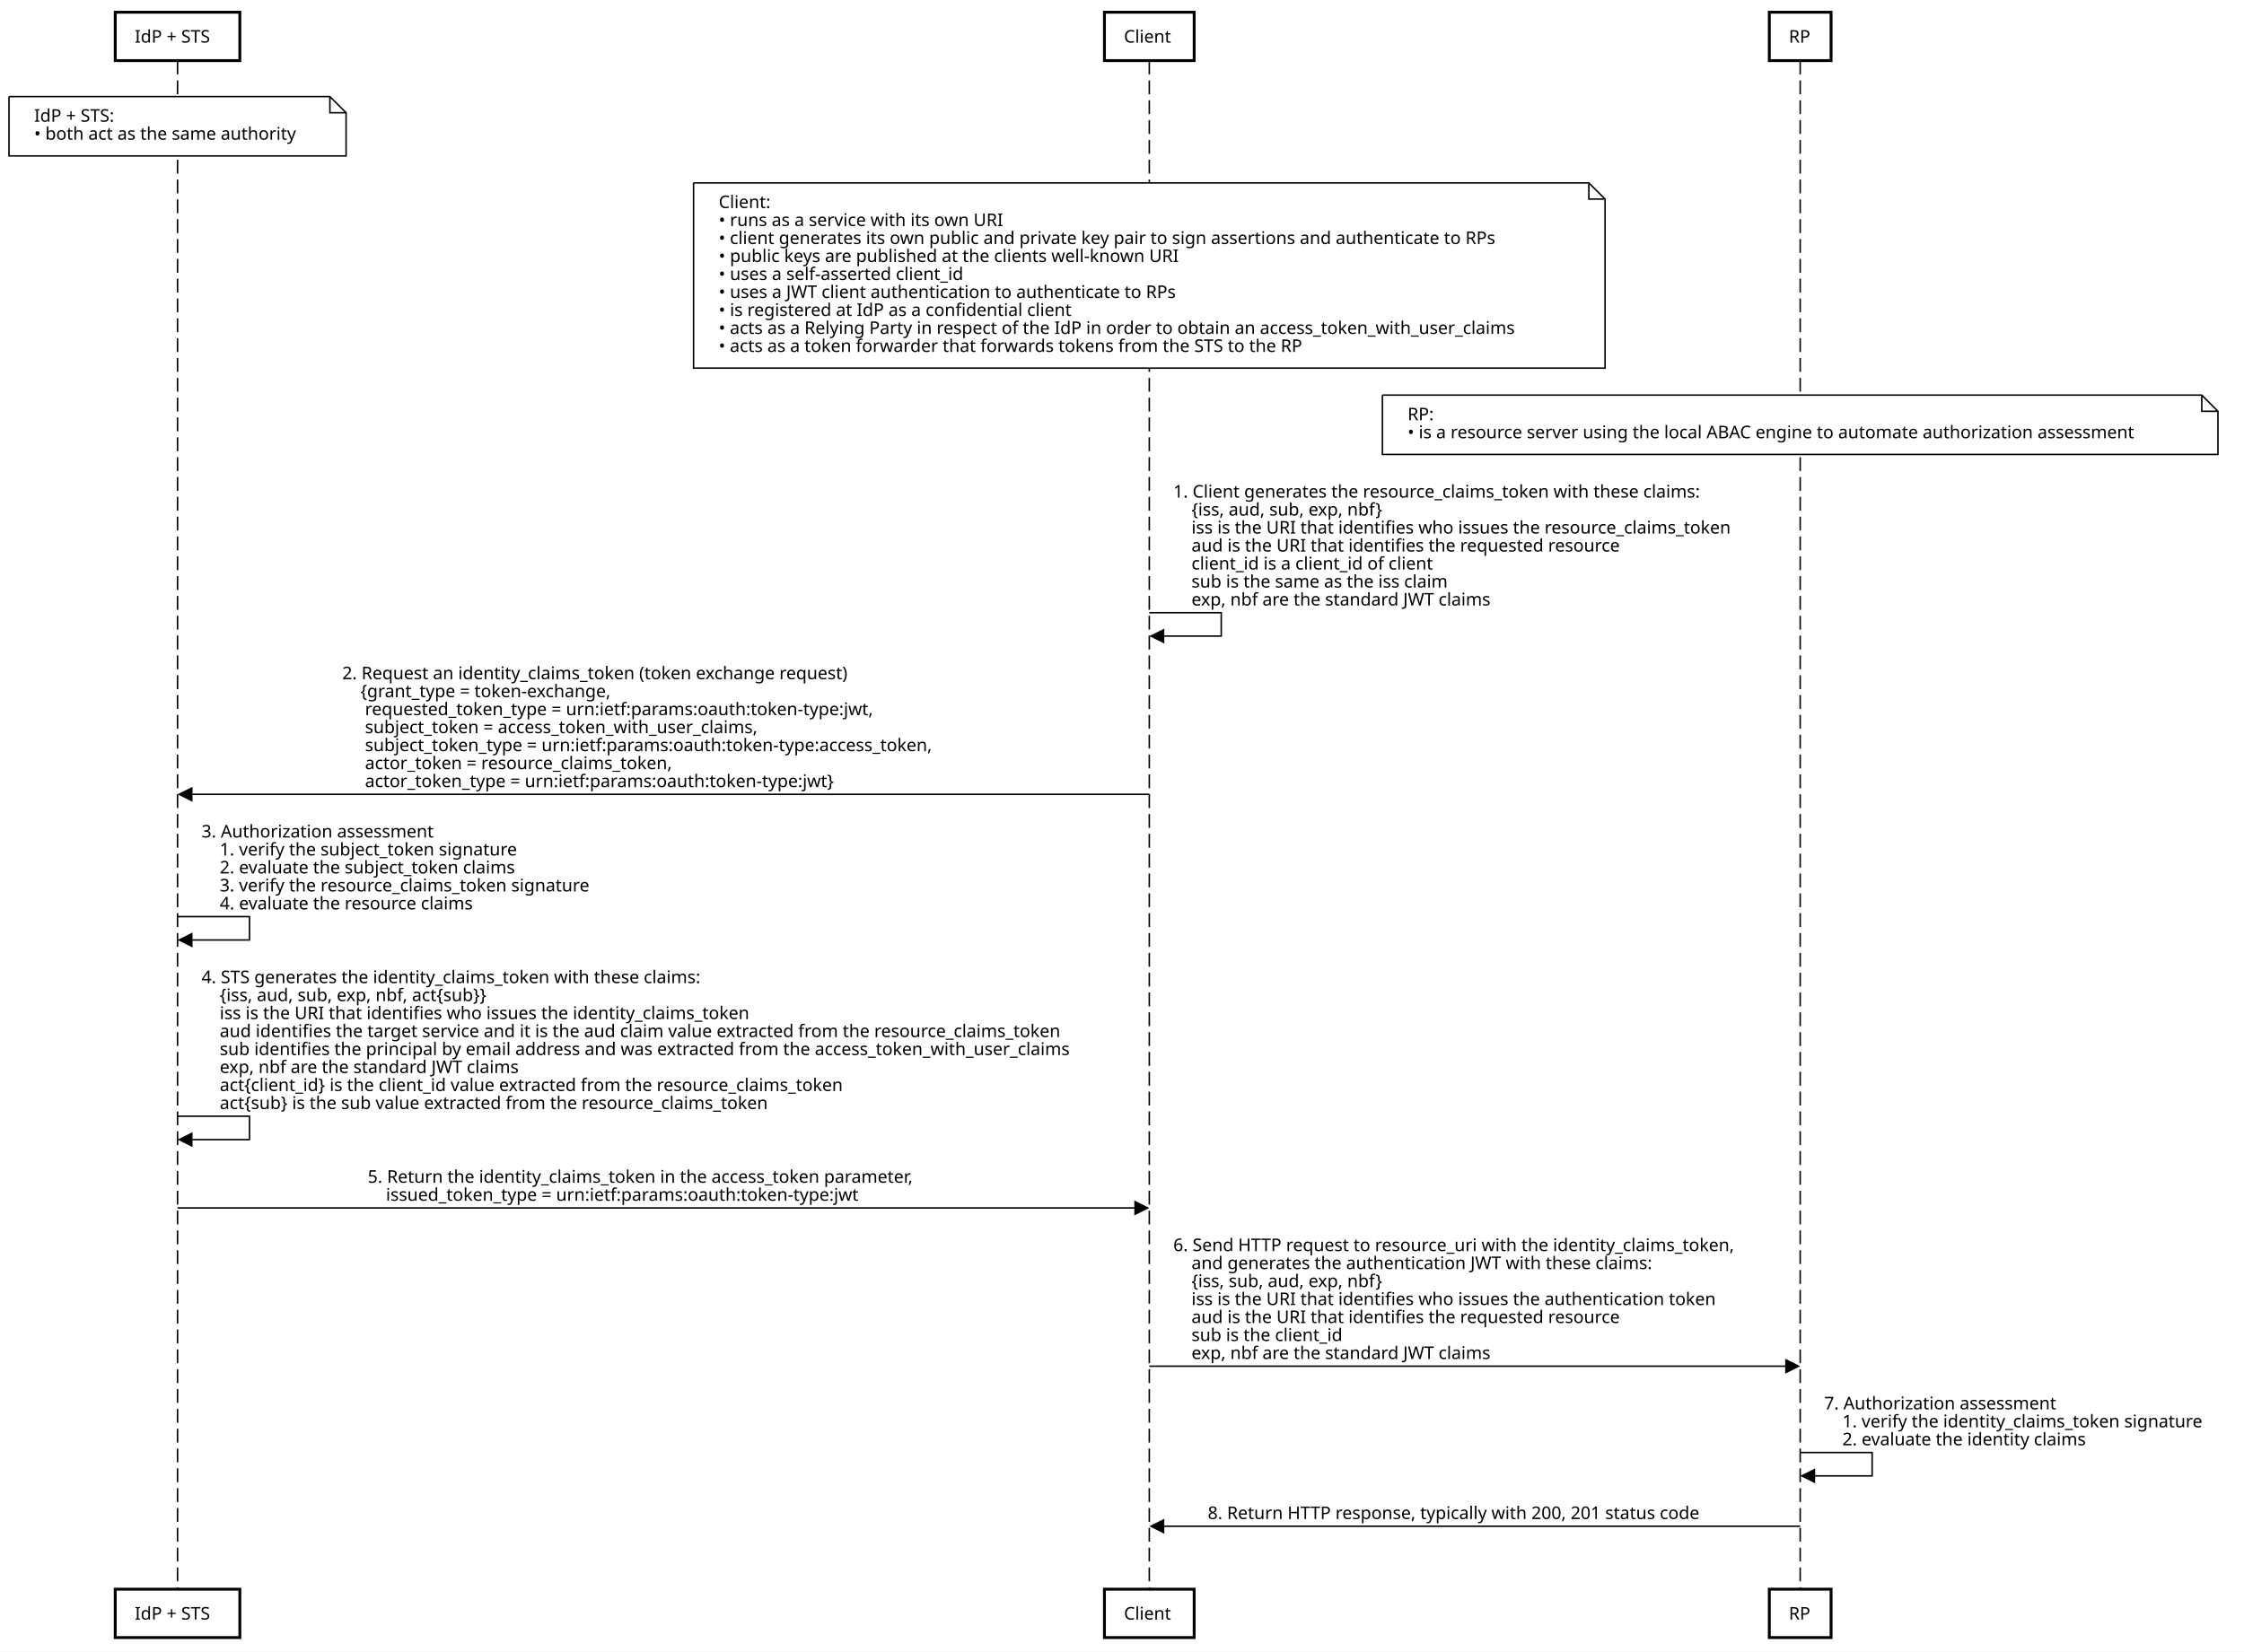
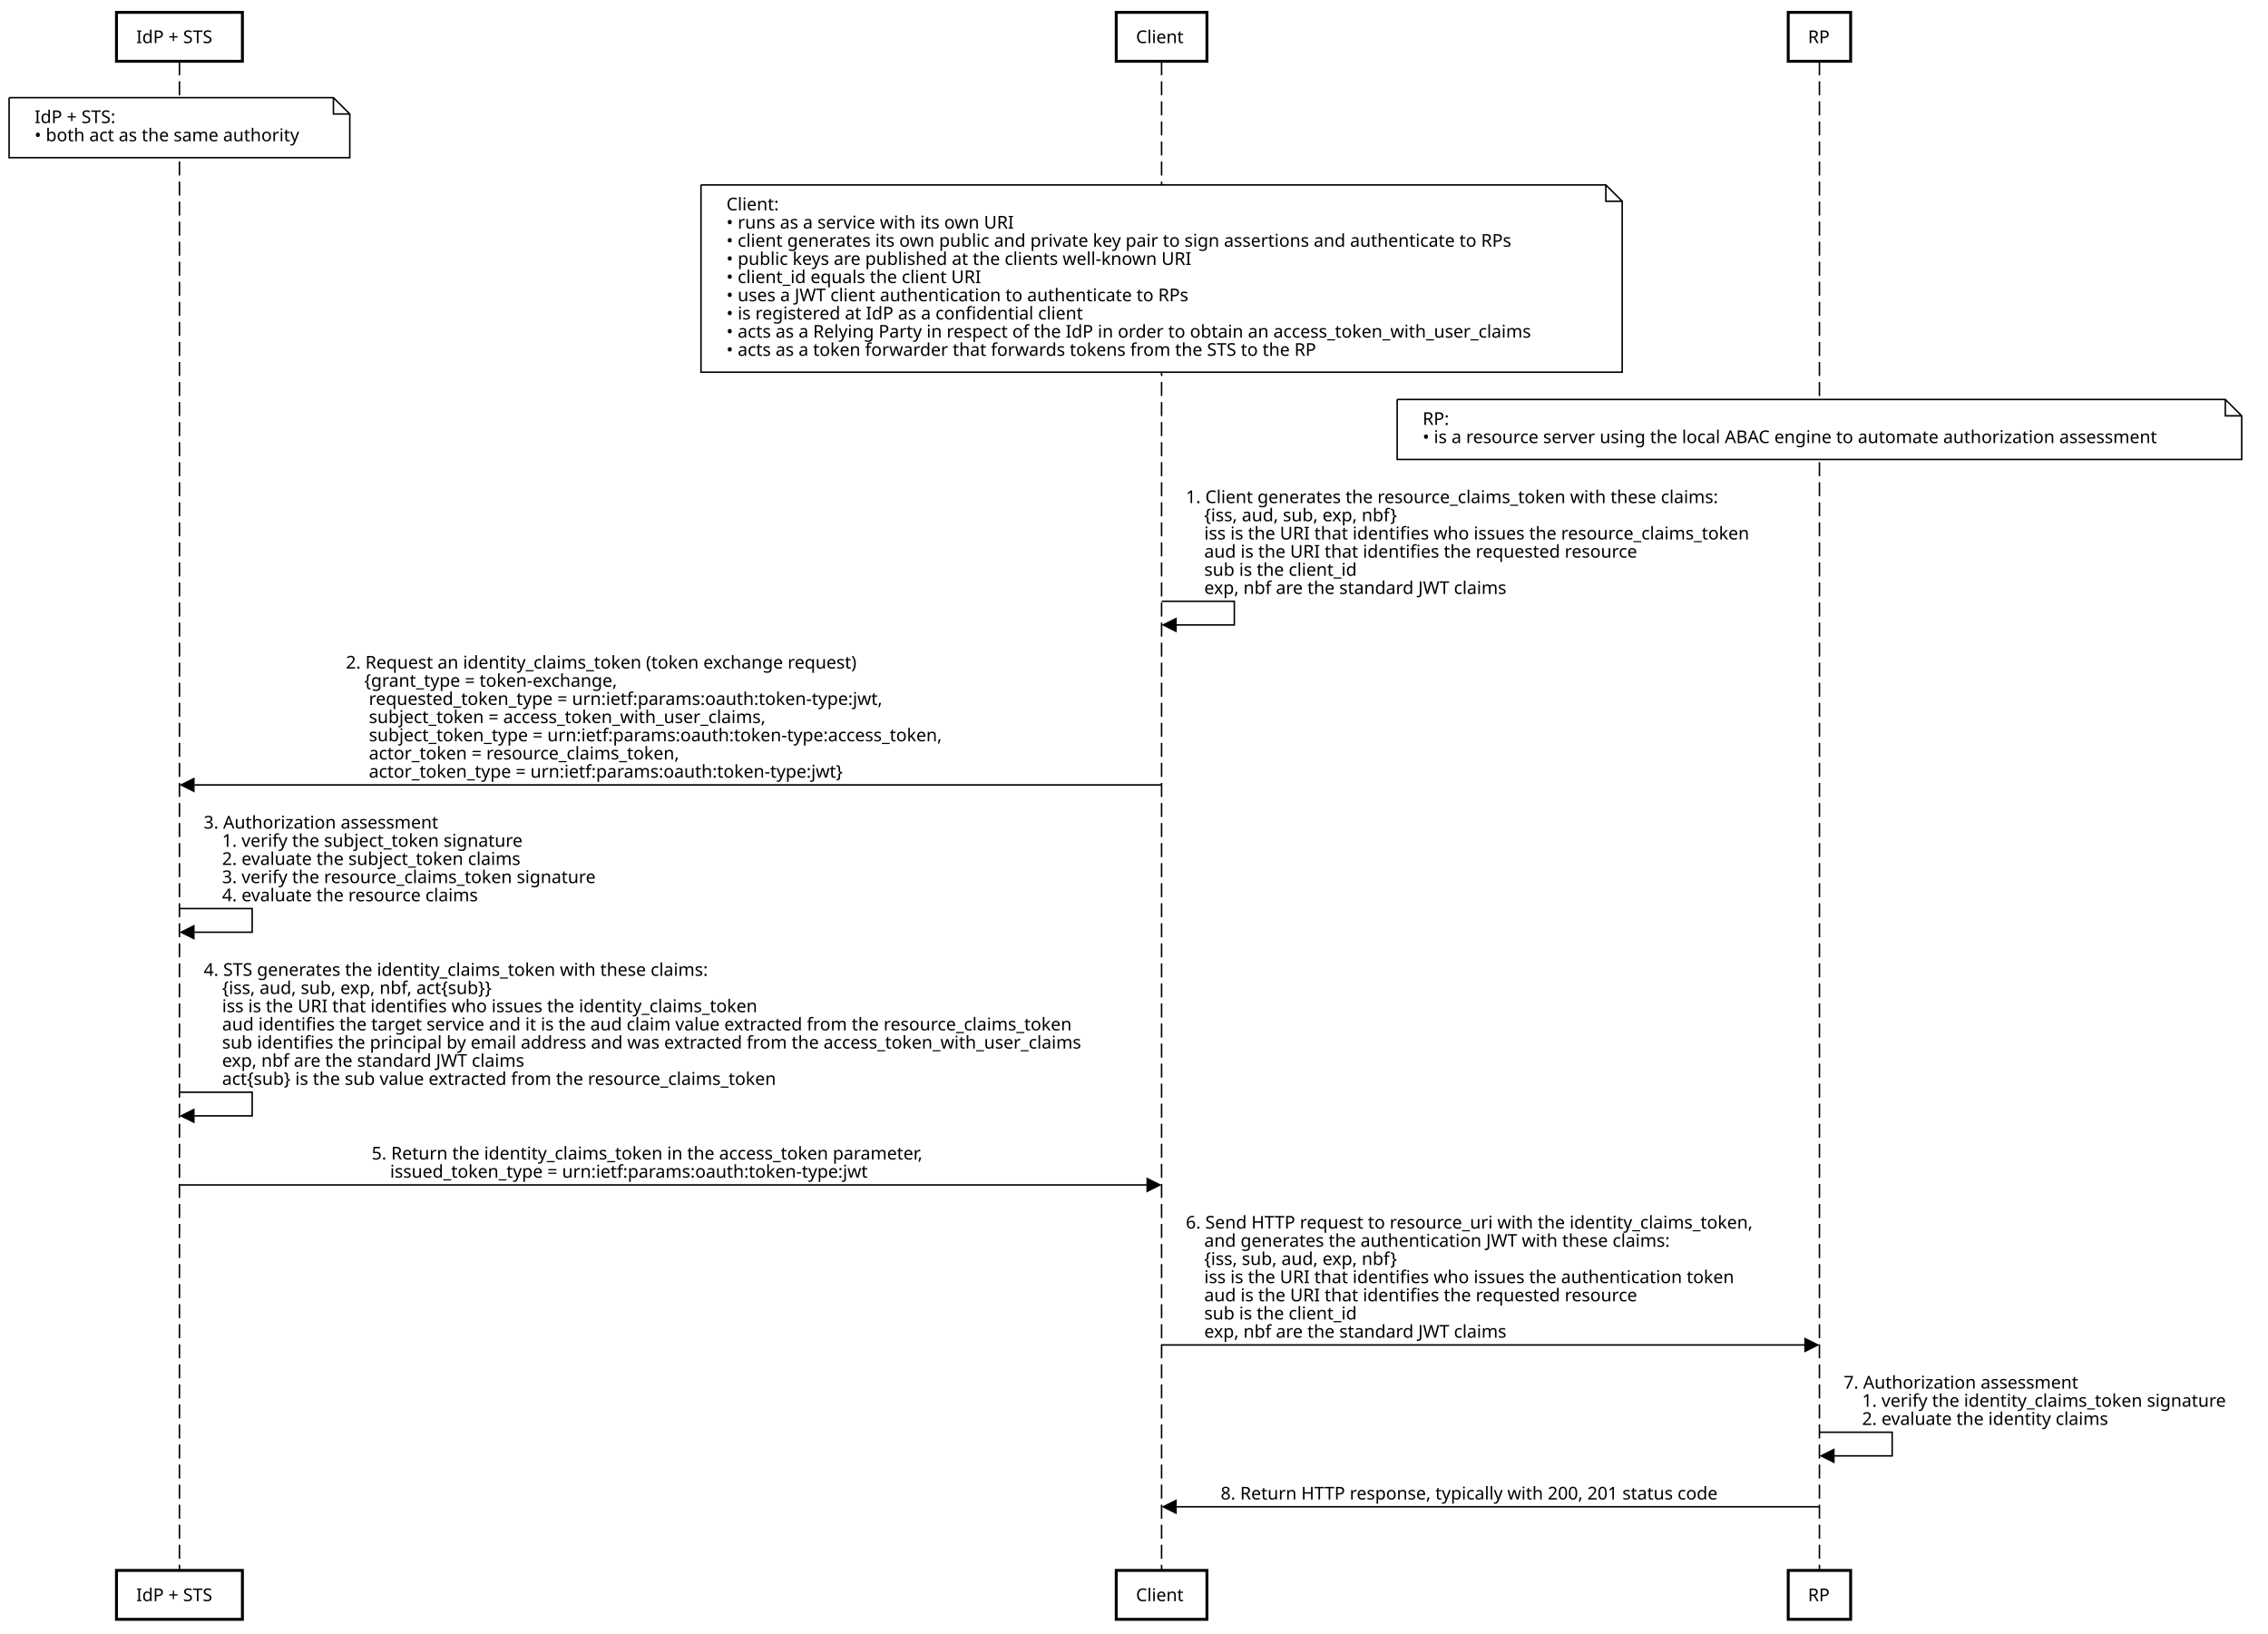
- <svg xmlns="http://www.w3.org/2000/svg" version="1.1" width="1881" height="1385">
+ <svg xmlns="http://www.w3.org/2000/svg" version="1.1" width="1881" height="1355">
  <defs />
  <g>
    <g />
    <g />
    <g />
    <g />
    <g />
    <g />
    <g />
    <g />
    <g />
    <g />
    <g />
    <g />
    <g />
    <g />
    <g />
    <g />
    <g />
    <g />
    <g />
    <g />
    <g />
    <g />
    <g />
    <g />
    <g />
    <g />
    <g />
    <g />
    <g />
    <g />
    <g />
    <g />
    <g />
    <g />
    <g />
    <g />
    <g />
    <g />
    <g />
    <g />
    <g />
    <g />
    <g />
    <g />
    <g />
    <g />
    <g />
    <g />
    <g />
    <g />
    <g />
    <g />
    <g />
    <g />
-     <g />
-     <g />
    <g>
-       <rect fill="white" stroke="none" x="0" y="0" width="1881" height="1385" />
+       <rect fill="white" stroke="none" x="0" y="0" width="1881" height="1355" />
    </g>
    <g />
    <g>
-       <path fill="none" stroke="black" paint-order="fill stroke markers" d=" M 148.824 50.815 L 148.824 1332.5" stroke-miterlimit="10" stroke-width="1.257" stroke-dasharray="11.599,5.026" />
-       <path fill="none" stroke="black" paint-order="fill stroke markers" d=" M 963.385 50.815 L 963.385 1332.5" stroke-miterlimit="10" stroke-width="1.257" stroke-dasharray="11.599,5.026" />
-       <path fill="none" stroke="black" paint-order="fill stroke markers" d=" M 1508.978 50.815 L 1508.978 1332.5" stroke-miterlimit="10" stroke-width="1.257" stroke-dasharray="11.599,5.026" />
+       <path fill="none" stroke="black" paint-order="fill stroke markers" d=" M 148.824 50.815 L 148.824 1302.343" stroke-miterlimit="10" stroke-width="1.257" stroke-dasharray="11.599,5.026" />
+       <path fill="none" stroke="black" paint-order="fill stroke markers" d=" M 963.385 50.815 L 963.385 1302.343" stroke-miterlimit="10" stroke-width="1.257" stroke-dasharray="11.599,5.026" />
+       <path fill="none" stroke="black" paint-order="fill stroke markers" d=" M 1508.978 50.815 L 1508.978 1302.343" stroke-miterlimit="10" stroke-width="1.257" stroke-dasharray="11.599,5.026" />
    </g>
    <g>
      <path fill="none" stroke="none" />
      <g>
        <path fill="white" stroke="black" paint-order="fill stroke markers" d=" M 96.597 10.253 L 201.051 10.253 L 201.051 50.815 L 96.597 50.815 L 96.597 10.253 Z" stroke-miterlimit="10" stroke-width="2.413" stroke-dasharray="" />
      </g>
      <g>
        <text fill="black" stroke="none" font-family="sans-serif" font-size="11pt" font-style="normal" font-weight="normal" text-decoration="normal" x="112.958" y="35.736" text-anchor="start" dominant-baseline="alphabetic" xml:space="preserve">IdP + STS</text>
      </g>
      <path fill="none" stroke="none" />
      <g>
        <path fill="white" stroke="black" paint-order="fill stroke markers" d=" M 925.775 10.253 L 1000.996 10.253 L 1000.996 50.815 L 925.775 50.815 L 925.775 10.253 Z" stroke-miterlimit="10" stroke-width="2.413" stroke-dasharray="" />
      </g>
      <g>
        <text fill="black" stroke="none" font-family="sans-serif" font-size="11pt" font-style="normal" font-weight="normal" text-decoration="normal" x="942.135" y="35.736" text-anchor="start" dominant-baseline="alphabetic" xml:space="preserve">Client</text>
      </g>
      <path fill="none" stroke="none" />
      <g>
        <path fill="white" stroke="black" paint-order="fill stroke markers" d=" M 1483.093 10.253 L 1534.864 10.253 L 1534.864 50.815 L 1483.093 50.815 L 1483.093 10.253 Z" stroke-miterlimit="10" stroke-width="2.413" stroke-dasharray="" />
      </g>
      <g>
        <text fill="black" stroke="none" font-family="sans-serif" font-size="11pt" font-style="normal" font-weight="normal" text-decoration="normal" x="1499.453" y="35.736" text-anchor="start" dominant-baseline="alphabetic" xml:space="preserve">RP</text>
      </g>
      <path fill="none" stroke="none" />
      <g>
-         <path fill="white" stroke="black" paint-order="fill stroke markers" d=" M 96.597 1332.5 L 201.051 1332.5 L 201.051 1373.062 L 96.597 1373.062 L 96.597 1332.5 Z" stroke-miterlimit="10" stroke-width="2.413" stroke-dasharray="" />
-       </g>
-       <g>
-         <text fill="black" stroke="none" font-family="sans-serif" font-size="11pt" font-style="normal" font-weight="normal" text-decoration="normal" x="112.958" y="1357.983" text-anchor="start" dominant-baseline="alphabetic" xml:space="preserve">IdP + STS</text>
-       </g>
-       <path fill="none" stroke="none" />
-       <g>
-         <path fill="white" stroke="black" paint-order="fill stroke markers" d=" M 925.775 1332.5 L 1000.996 1332.5 L 1000.996 1373.062 L 925.775 1373.062 L 925.775 1332.5 Z" stroke-miterlimit="10" stroke-width="2.413" stroke-dasharray="" />
-       </g>
-       <g>
-         <text fill="black" stroke="none" font-family="sans-serif" font-size="11pt" font-style="normal" font-weight="normal" text-decoration="normal" x="942.135" y="1357.983" text-anchor="start" dominant-baseline="alphabetic" xml:space="preserve">Client</text>
-       </g>
-       <path fill="none" stroke="none" />
-       <g>
-         <path fill="white" stroke="black" paint-order="fill stroke markers" d=" M 1483.093 1332.5 L 1534.864 1332.5 L 1534.864 1373.062 L 1483.093 1373.062 L 1483.093 1332.5 Z" stroke-miterlimit="10" stroke-width="2.413" stroke-dasharray="" />
-       </g>
-       <g>
-         <text fill="black" stroke="none" font-family="sans-serif" font-size="11pt" font-style="normal" font-weight="normal" text-decoration="normal" x="1499.453" y="1357.983" text-anchor="start" dominant-baseline="alphabetic" xml:space="preserve">RP</text>
+         <path fill="white" stroke="black" paint-order="fill stroke markers" d=" M 96.597 1302.343 L 201.051 1302.343 L 201.051 1342.904 L 96.597 1342.904 L 96.597 1302.343 Z" stroke-miterlimit="10" stroke-width="2.413" stroke-dasharray="" />
+       </g>
+       <g>
+         <text fill="black" stroke="none" font-family="sans-serif" font-size="11pt" font-style="normal" font-weight="normal" text-decoration="normal" x="112.958" y="1327.826" text-anchor="start" dominant-baseline="alphabetic" xml:space="preserve">IdP + STS</text>
+       </g>
+       <path fill="none" stroke="none" />
+       <g>
+         <path fill="white" stroke="black" paint-order="fill stroke markers" d=" M 925.775 1302.343 L 1000.996 1302.343 L 1000.996 1342.904 L 925.775 1342.904 L 925.775 1302.343 Z" stroke-miterlimit="10" stroke-width="2.413" stroke-dasharray="" />
+       </g>
+       <g>
+         <text fill="black" stroke="none" font-family="sans-serif" font-size="11pt" font-style="normal" font-weight="normal" text-decoration="normal" x="942.135" y="1327.826" text-anchor="start" dominant-baseline="alphabetic" xml:space="preserve">Client</text>
+       </g>
+       <path fill="none" stroke="none" />
+       <g>
+         <path fill="white" stroke="black" paint-order="fill stroke markers" d=" M 1483.093 1302.343 L 1534.864 1302.343 L 1534.864 1342.904 L 1483.093 1342.904 L 1483.093 1302.343 Z" stroke-miterlimit="10" stroke-width="2.413" stroke-dasharray="" />
+       </g>
+       <g>
+         <text fill="black" stroke="none" font-family="sans-serif" font-size="11pt" font-style="normal" font-weight="normal" text-decoration="normal" x="1499.453" y="1327.826" text-anchor="start" dominant-baseline="alphabetic" xml:space="preserve">RP</text>
      </g>
    </g>
    <g>
      <path fill="white" stroke="black" paint-order="fill stroke markers" d=" M 7.539 80.972 L 276.539 80.972 L 290.11 94.543 L 290.11 130.732 L 7.539 130.732 L 7.539 80.972 M 276.539 80.972 L 276.539 94.543 L 290.11 94.543" stroke-miterlimit="10" stroke-width="1.257" stroke-dasharray="" />
      <g>
        <text fill="black" stroke="none" font-family="sans-serif" font-size="11pt" font-style="normal" font-weight="normal" text-decoration="normal" x="28.649" y="102.082" text-anchor="start" dominant-baseline="alphabetic" xml:space="preserve">IdP + STS:</text>
        <text fill="black" stroke="none" font-family="sans-serif" font-size="11pt" font-style="normal" font-weight="normal" text-decoration="normal" x="28.649" y="117.161" text-anchor="start" dominant-baseline="alphabetic" xml:space="preserve">• both act as the same authority</text>
      </g>
      <path fill="white" stroke="black" paint-order="fill stroke markers" d=" M 581.367 153.35 L 1331.833 153.35 L 1345.404 166.921 L 1345.404 308.66 L 581.367 308.66 L 581.367 153.35 M 1331.833 153.35 L 1331.833 166.921 L 1345.404 166.921" stroke-miterlimit="10" stroke-width="1.257" stroke-dasharray="" />
      <g>
        <text fill="black" stroke="none" font-family="sans-serif" font-size="11pt" font-style="normal" font-weight="normal" text-decoration="normal" x="602.477" y="174.46" text-anchor="start" dominant-baseline="alphabetic" xml:space="preserve">Client:</text>
        <text fill="black" stroke="none" font-family="sans-serif" font-size="11pt" font-style="normal" font-weight="normal" text-decoration="normal" x="602.477" y="189.539" text-anchor="start" dominant-baseline="alphabetic" xml:space="preserve">• runs as a service with its own URI</text>
        <text fill="black" stroke="none" font-family="sans-serif" font-size="11pt" font-style="normal" font-weight="normal" text-decoration="normal" x="602.477" y="204.617" text-anchor="start" dominant-baseline="alphabetic" xml:space="preserve">• client generates its own public and private key pair to sign assertions and authenticate to RPs</text>
        <text fill="black" stroke="none" font-family="sans-serif" font-size="11pt" font-style="normal" font-weight="normal" text-decoration="normal" x="602.477" y="219.696" text-anchor="start" dominant-baseline="alphabetic" xml:space="preserve">• public keys are published at the clients well-known URI</text>
-         <text fill="black" stroke="none" font-family="sans-serif" font-size="11pt" font-style="normal" font-weight="normal" text-decoration="normal" x="602.477" y="234.775" text-anchor="start" dominant-baseline="alphabetic" xml:space="preserve">• uses a self-asserted client_id</text>
+         <text fill="black" stroke="none" font-family="sans-serif" font-size="11pt" font-style="normal" font-weight="normal" text-decoration="normal" x="602.477" y="234.775" text-anchor="start" dominant-baseline="alphabetic" xml:space="preserve">• client_id equals the client URI</text>
        <text fill="black" stroke="none" font-family="sans-serif" font-size="11pt" font-style="normal" font-weight="normal" text-decoration="normal" x="602.477" y="249.853" text-anchor="start" dominant-baseline="alphabetic" xml:space="preserve">• uses a JWT client authentication to authenticate to RPs</text>
        <text fill="black" stroke="none" font-family="sans-serif" font-size="11pt" font-style="normal" font-weight="normal" text-decoration="normal" x="602.477" y="264.932" text-anchor="start" dominant-baseline="alphabetic" xml:space="preserve">• is registered at IdP as a confidential client</text>
        <text fill="black" stroke="none" font-family="sans-serif" font-size="11pt" font-style="normal" font-weight="normal" text-decoration="normal" x="602.477" y="280.011" text-anchor="start" dominant-baseline="alphabetic" xml:space="preserve">• acts as a Relying Party in respect of the IdP in order to obtain an access_token_with_user_claims</text>
        <text fill="black" stroke="none" font-family="sans-serif" font-size="11pt" font-style="normal" font-weight="normal" text-decoration="normal" x="602.477" y="295.089" text-anchor="start" dominant-baseline="alphabetic" xml:space="preserve">• acts as a token forwarder that forwards tokens from the STS to the RP</text>
      </g>
      <path fill="white" stroke="black" paint-order="fill stroke markers" d=" M 1158.777 331.278 L 1845.609 331.278 L 1859.18 344.849 L 1859.18 381.037 L 1158.777 381.037 L 1158.777 331.278 M 1845.609 331.278 L 1845.609 344.849 L 1859.18 344.849" stroke-miterlimit="10" stroke-width="1.257" stroke-dasharray="" />
      <g>
        <text fill="black" stroke="none" font-family="sans-serif" font-size="11pt" font-style="normal" font-weight="normal" text-decoration="normal" x="1179.887" y="352.388" text-anchor="start" dominant-baseline="alphabetic" xml:space="preserve">RP:</text>
        <text fill="black" stroke="none" font-family="sans-serif" font-size="11pt" font-style="normal" font-weight="normal" text-decoration="normal" x="1179.887" y="367.467" text-anchor="start" dominant-baseline="alphabetic" xml:space="preserve">• is a resource server using the local ABAC engine to automate authorization assessment</text>
      </g>
      <g>
        <g>
          <rect fill="white" stroke="none" x="981.228" y="403.655" width="482.29" height="19.602" />
        </g>
        <g>
          <rect fill="white" stroke="none" x="981.228" y="418.734" width="202.99" height="19.602" />
        </g>
        <g>
          <rect fill="white" stroke="none" x="981.228" y="433.813" width="509.024" height="19.602" />
        </g>
        <g>
          <rect fill="white" stroke="none" x="981.228" y="448.891" width="408.207" height="19.602" />
        </g>
        <g>
-           <rect fill="white" stroke="none" x="981.228" y="463.97" width="243.807" height="19.602" />
-         </g>
-         <g>
-           <rect fill="white" stroke="none" x="981.228" y="479.049" width="257.524" height="19.602" />
-         </g>
-         <g>
-           <rect fill="white" stroke="none" x="981.228" y="494.127" width="294.257" height="19.602" />
+           <rect fill="white" stroke="none" x="981.228" y="463.97" width="160.324" height="19.602" />
+         </g>
+         <g>
+           <rect fill="white" stroke="none" x="981.228" y="479.049" width="294.257" height="19.602" />
        </g>
        <text fill="black" stroke="none" font-family="sans-serif" font-size="11pt" font-style="normal" font-weight="normal" text-decoration="normal" x="983.49" y="417.226" text-anchor="start" dominant-baseline="alphabetic" xml:space="preserve">1. Client generates the resource_claims_token with these claims:</text>
        <text fill="black" stroke="none" font-family="sans-serif" font-size="11pt" font-style="normal" font-weight="normal" text-decoration="normal" x="983.49" y="432.305" text-anchor="start" dominant-baseline="alphabetic" xml:space="preserve">    {iss, aud, sub, exp, nbf}</text>
        <text fill="black" stroke="none" font-family="sans-serif" font-size="11pt" font-style="normal" font-weight="normal" text-decoration="normal" x="983.49" y="447.384" text-anchor="start" dominant-baseline="alphabetic" xml:space="preserve">    iss is the URI that identifies who issues the resource_claims_token</text>
        <text fill="black" stroke="none" font-family="sans-serif" font-size="11pt" font-style="normal" font-weight="normal" text-decoration="normal" x="983.49" y="462.462" text-anchor="start" dominant-baseline="alphabetic" xml:space="preserve">    aud is the URI that identifies the requested resource</text>
-         <text fill="black" stroke="none" font-family="sans-serif" font-size="11pt" font-style="normal" font-weight="normal" text-decoration="normal" x="983.49" y="477.541" text-anchor="start" dominant-baseline="alphabetic" xml:space="preserve">    client_id is a client_id of client</text>
-         <text fill="black" stroke="none" font-family="sans-serif" font-size="11pt" font-style="normal" font-weight="normal" text-decoration="normal" x="983.49" y="492.619" text-anchor="start" dominant-baseline="alphabetic" xml:space="preserve">    sub is the same as the iss claim</text>
-         <text fill="black" stroke="none" font-family="sans-serif" font-size="11pt" font-style="normal" font-weight="normal" text-decoration="normal" x="983.49" y="507.698" text-anchor="start" dominant-baseline="alphabetic" xml:space="preserve">    exp, nbf are the standard JWT claims</text>
-       </g>
-       <g>
-         <path fill="none" stroke="black" paint-order="fill stroke markers" d=" M 963.385 513.73 L 1023.7 513.73 L 1023.7 533.332 L 975.8 533.332" stroke-miterlimit="10" stroke-width="1.257" stroke-dasharray="" />
-         <g transform="translate(963.3853,533.3318) translate(-963.3853,-533.3318)">
-           <path fill="black" stroke="none" paint-order="stroke fill markers" d=" M 975.951 527.049 L 963.385 533.332 L 975.951 539.615 Z" />
-         </g>
-       </g>
-       <g>
-         <g>
-           <rect fill="white" stroke="none" x="284.61" y="555.95" width="462.74" height="19.602" />
-         </g>
-         <g>
-           <rect fill="white" stroke="none" x="284.61" y="571.028" width="255.84" height="19.602" />
-         </g>
-         <g>
-           <rect fill="white" stroke="none" x="284.61" y="586.107" width="487.957" height="19.602" />
-         </g>
-         <g>
-           <rect fill="white" stroke="none" x="284.61" y="601.186" width="385.857" height="19.602" />
-         </g>
-         <g>
-           <rect fill="white" stroke="none" x="284.61" y="616.264" width="542.99" height="19.602" />
-         </g>
-         <g>
-           <rect fill="white" stroke="none" x="284.61" y="631.343" width="306.707" height="19.602" />
-         </g>
-         <g>
-           <rect fill="white" stroke="none" x="284.61" y="646.422" width="456.29" height="19.602" />
-         </g>
-         <text fill="black" stroke="none" font-family="sans-serif" font-size="11pt" font-style="normal" font-weight="normal" text-decoration="normal" x="286.872" y="569.521" text-anchor="start" dominant-baseline="alphabetic" xml:space="preserve">2. Request an identity_claims_token (token exchange request)</text>
-         <text fill="black" stroke="none" font-family="sans-serif" font-size="11pt" font-style="normal" font-weight="normal" text-decoration="normal" x="286.872" y="584.599" text-anchor="start" dominant-baseline="alphabetic" xml:space="preserve">    {grant_type = token-exchange,</text>
-         <text fill="black" stroke="none" font-family="sans-serif" font-size="11pt" font-style="normal" font-weight="normal" text-decoration="normal" x="286.872" y="599.678" text-anchor="start" dominant-baseline="alphabetic" xml:space="preserve">     requested_token_type = urn:ietf:params:oauth:token-type:jwt,</text>
-         <text fill="black" stroke="none" font-family="sans-serif" font-size="11pt" font-style="normal" font-weight="normal" text-decoration="normal" x="286.872" y="614.757" text-anchor="start" dominant-baseline="alphabetic" xml:space="preserve">     subject_token = access_token_with_user_claims,</text>
-         <text fill="black" stroke="none" font-family="sans-serif" font-size="11pt" font-style="normal" font-weight="normal" text-decoration="normal" x="286.872" y="629.835" text-anchor="start" dominant-baseline="alphabetic" xml:space="preserve">     subject_token_type = urn:ietf:params:oauth:token-type:access_token,</text>
-         <text fill="black" stroke="none" font-family="sans-serif" font-size="11pt" font-style="normal" font-weight="normal" text-decoration="normal" x="286.872" y="644.914" text-anchor="start" dominant-baseline="alphabetic" xml:space="preserve">     actor_token = resource_claims_token,</text>
-         <text fill="black" stroke="none" font-family="sans-serif" font-size="11pt" font-style="normal" font-weight="normal" text-decoration="normal" x="286.872" y="659.992" text-anchor="start" dominant-baseline="alphabetic" xml:space="preserve">     actor_token_type = urn:ietf:params:oauth:token-type:jwt}</text>
-       </g>
-       <g>
-         <path fill="none" stroke="black" paint-order="fill stroke markers" d=" M 963.385 666.024 L 161.239 666.024" stroke-miterlimit="10" stroke-width="1.257" stroke-dasharray="" />
-         <g transform="translate(148.8244,666.0239) translate(-148.8244,-666.0239)">
-           <path fill="black" stroke="none" paint-order="stroke fill markers" d=" M 161.39 659.741 L 148.824 666.024 L 161.39 672.307 Z" />
-         </g>
-       </g>
-       <g>
-         <g>
-           <rect fill="white" stroke="none" x="166.668" y="688.642" width="213.14" height="19.602" />
-         </g>
-         <g>
-           <rect fill="white" stroke="none" x="166.668" y="703.721" width="292.057" height="19.602" />
-         </g>
-         <g>
-           <rect fill="white" stroke="none" x="166.668" y="718.799" width="292.524" height="19.602" />
-         </g>
-         <g>
-           <rect fill="white" stroke="none" x="166.668" y="733.878" width="356.857" height="19.602" />
-         </g>
-         <g>
-           <rect fill="white" stroke="none" x="166.668" y="748.957" width="259.124" height="19.602" />
-         </g>
-         <text fill="black" stroke="none" font-family="sans-serif" font-size="11pt" font-style="normal" font-weight="normal" text-decoration="normal" x="168.929" y="702.213" text-anchor="start" dominant-baseline="alphabetic" xml:space="preserve">3. Authorization assessment</text>
-         <text fill="black" stroke="none" font-family="sans-serif" font-size="11pt" font-style="normal" font-weight="normal" text-decoration="normal" x="168.929" y="717.291" text-anchor="start" dominant-baseline="alphabetic" xml:space="preserve">    1. verify the subject_token signature</text>
-         <text fill="black" stroke="none" font-family="sans-serif" font-size="11pt" font-style="normal" font-weight="normal" text-decoration="normal" x="168.929" y="732.37" text-anchor="start" dominant-baseline="alphabetic" xml:space="preserve">    2. evaluate the subject_token claims</text>
-         <text fill="black" stroke="none" font-family="sans-serif" font-size="11pt" font-style="normal" font-weight="normal" text-decoration="normal" x="168.929" y="747.449" text-anchor="start" dominant-baseline="alphabetic" xml:space="preserve">    3. verify the resource_claims_token signature</text>
-         <text fill="black" stroke="none" font-family="sans-serif" font-size="11pt" font-style="normal" font-weight="normal" text-decoration="normal" x="168.929" y="762.527" text-anchor="start" dominant-baseline="alphabetic" xml:space="preserve">    4. evaluate the resource claims </text>
-       </g>
-       <g>
-         <path fill="none" stroke="black" paint-order="fill stroke markers" d=" M 148.824 768.559 L 209.139 768.559 L 209.139 788.161 L 161.239 788.161" stroke-miterlimit="10" stroke-width="1.257" stroke-dasharray="" />
-         <g transform="translate(148.8244,788.161) translate(-148.8244,-788.161)">
-           <path fill="black" stroke="none" paint-order="stroke fill markers" d=" M 161.39 781.878 L 148.824 788.161 L 161.39 794.444 Z" />
-         </g>
-       </g>
-       <g>
-         <g>
-           <rect fill="white" stroke="none" x="166.668" y="810.779" width="459.89" height="19.602" />
-         </g>
-         <g>
-           <rect fill="white" stroke="none" x="166.668" y="825.858" width="280.057" height="19.602" />
-         </g>
-         <g>
-           <rect fill="white" stroke="none" x="166.668" y="840.936" width="501.524" height="19.602" />
-         </g>
-         <g>
-           <rect fill="white" stroke="none" x="166.668" y="856.015" width="784.99" height="19.602" />
-         </g>
-         <g>
-           <rect fill="white" stroke="none" x="166.668" y="871.094" width="791.44" height="19.602" />
-         </g>
-         <g>
-           <rect fill="white" stroke="none" x="166.668" y="886.172" width="294.257" height="19.602" />
-         </g>
-         <g>
-           <rect fill="white" stroke="none" x="166.668" y="901.251" width="594.99" height="19.602" />
-         </g>
-         <g>
-           <rect fill="white" stroke="none" x="166.668" y="916.33" width="525.424" height="19.602" />
-         </g>
-         <text fill="black" stroke="none" font-family="sans-serif" font-size="11pt" font-style="normal" font-weight="normal" text-decoration="normal" x="168.929" y="824.35" text-anchor="start" dominant-baseline="alphabetic" xml:space="preserve">4. STS generates the identity_claims_token with these claims:</text>
-         <text fill="black" stroke="none" font-family="sans-serif" font-size="11pt" font-style="normal" font-weight="normal" text-decoration="normal" x="168.929" y="839.428" text-anchor="start" dominant-baseline="alphabetic" xml:space="preserve">    {iss, aud, sub, exp, nbf, act{sub}}</text>
-         <text fill="black" stroke="none" font-family="sans-serif" font-size="11pt" font-style="normal" font-weight="normal" text-decoration="normal" x="168.929" y="854.507" text-anchor="start" dominant-baseline="alphabetic" xml:space="preserve">    iss is the URI that identifies who issues the identity_claims_token</text>
-         <text fill="black" stroke="none" font-family="sans-serif" font-size="11pt" font-style="normal" font-weight="normal" text-decoration="normal" x="168.929" y="869.586" text-anchor="start" dominant-baseline="alphabetic" xml:space="preserve">    aud identifies the target service and it is the aud claim value extracted from the resource_claims_token</text>
-         <text fill="black" stroke="none" font-family="sans-serif" font-size="11pt" font-style="normal" font-weight="normal" text-decoration="normal" x="168.929" y="884.664" text-anchor="start" dominant-baseline="alphabetic" xml:space="preserve">    sub identifies the principal by email address and was extracted from the access_token_with_user_claims</text>
-         <text fill="black" stroke="none" font-family="sans-serif" font-size="11pt" font-style="normal" font-weight="normal" text-decoration="normal" x="168.929" y="899.743" text-anchor="start" dominant-baseline="alphabetic" xml:space="preserve">    exp, nbf are the standard JWT claims</text>
-         <text fill="black" stroke="none" font-family="sans-serif" font-size="11pt" font-style="normal" font-weight="normal" text-decoration="normal" x="168.929" y="914.822" text-anchor="start" dominant-baseline="alphabetic" xml:space="preserve">    act{client_id} is the client_id value extracted from the resource_claims_token</text>
-         <text fill="black" stroke="none" font-family="sans-serif" font-size="11pt" font-style="normal" font-weight="normal" text-decoration="normal" x="168.929" y="929.9" text-anchor="start" dominant-baseline="alphabetic" xml:space="preserve">    act{sub} is the sub value extracted from the resource_claims_token</text>
-       </g>
-       <g>
-         <path fill="none" stroke="black" paint-order="fill stroke markers" d=" M 148.824 935.932 L 209.139 935.932 L 209.139 955.534 L 161.239 955.534" stroke-miterlimit="10" stroke-width="1.257" stroke-dasharray="" />
-         <g transform="translate(148.8244,955.534) translate(-148.8244,-955.534)">
-           <path fill="black" stroke="none" paint-order="stroke fill markers" d=" M 161.39 949.251 L 148.824 955.534 L 161.39 961.817 Z" />
-         </g>
-       </g>
-       <g>
-         <g>
-           <rect fill="white" stroke="none" x="305.985" y="978.152" width="500.24" height="19.602" />
-         </g>
-         <g>
-           <rect fill="white" stroke="none" x="305.985" y="993.231" width="451.507" height="19.602" />
-         </g>
-         <text fill="black" stroke="none" font-family="sans-serif" font-size="11pt" font-style="normal" font-weight="normal" text-decoration="normal" x="308.247" y="991.723" text-anchor="start" dominant-baseline="alphabetic" xml:space="preserve">5. Return the identity_claims_token in the access_token parameter,</text>
-         <text fill="black" stroke="none" font-family="sans-serif" font-size="11pt" font-style="normal" font-weight="normal" text-decoration="normal" x="308.247" y="1006.801" text-anchor="start" dominant-baseline="alphabetic" xml:space="preserve">    issued_token_type = urn:ietf:params:oauth:token-type:jwt</text>
-       </g>
-       <g>
-         <path fill="none" stroke="black" paint-order="fill stroke markers" d=" M 148.824 1012.833 L 950.971 1012.833" stroke-miterlimit="10" stroke-width="1.257" stroke-dasharray="" />
-         <g transform="translate(963.3853,1012.833) translate(-963.3853,-1012.833)">
-           <path fill="black" stroke="none" paint-order="stroke fill markers" d=" M 950.82 1006.55 L 963.385 1012.833 L 950.82 1019.116 Z" />
-         </g>
-       </g>
-       <g>
-         <g>
-           <rect fill="white" stroke="none" x="981.228" y="1035.451" width="509.907" height="19.602" />
-         </g>
-         <g>
-           <rect fill="white" stroke="none" x="981.228" y="1050.529" width="440.157" height="19.602" />
-         </g>
-         <g>
-           <rect fill="white" stroke="none" x="981.228" y="1065.608" width="202.99" height="19.602" />
-         </g>
-         <g>
-           <rect fill="white" stroke="none" x="981.228" y="1080.687" width="495.024" height="19.602" />
-         </g>
-         <g>
-           <rect fill="white" stroke="none" x="981.228" y="1095.765" width="408.207" height="19.602" />
-         </g>
-         <g>
-           <rect fill="white" stroke="none" x="981.228" y="1110.844" width="160.324" height="19.602" />
-         </g>
-         <g>
-           <rect fill="white" stroke="none" x="981.228" y="1125.923" width="294.257" height="19.602" />
-         </g>
-         <text fill="black" stroke="none" font-family="sans-serif" font-size="11pt" font-style="normal" font-weight="normal" text-decoration="normal" x="983.49" y="1049.022" text-anchor="start" dominant-baseline="alphabetic" xml:space="preserve">6. Send HTTP request to resource_uri with the identity_claims_token,</text>
-         <text fill="black" stroke="none" font-family="sans-serif" font-size="11pt" font-style="normal" font-weight="normal" text-decoration="normal" x="983.49" y="1064.1" text-anchor="start" dominant-baseline="alphabetic" xml:space="preserve">    and generates the authentication JWT with these claims:</text>
-         <text fill="black" stroke="none" font-family="sans-serif" font-size="11pt" font-style="normal" font-weight="normal" text-decoration="normal" x="983.49" y="1079.179" text-anchor="start" dominant-baseline="alphabetic" xml:space="preserve">    {iss, sub, aud, exp, nbf}</text>
-         <text fill="black" stroke="none" font-family="sans-serif" font-size="11pt" font-style="normal" font-weight="normal" text-decoration="normal" x="983.49" y="1094.258" text-anchor="start" dominant-baseline="alphabetic" xml:space="preserve">    iss is the URI that identifies who issues the authentication token</text>
-         <text fill="black" stroke="none" font-family="sans-serif" font-size="11pt" font-style="normal" font-weight="normal" text-decoration="normal" x="983.49" y="1109.336" text-anchor="start" dominant-baseline="alphabetic" xml:space="preserve">    aud is the URI that identifies the requested resource</text>
-         <text fill="black" stroke="none" font-family="sans-serif" font-size="11pt" font-style="normal" font-weight="normal" text-decoration="normal" x="983.49" y="1124.415" text-anchor="start" dominant-baseline="alphabetic" xml:space="preserve">    sub is the client_id</text>
-         <text fill="black" stroke="none" font-family="sans-serif" font-size="11pt" font-style="normal" font-weight="normal" text-decoration="normal" x="983.49" y="1139.494" text-anchor="start" dominant-baseline="alphabetic" xml:space="preserve">    exp, nbf are the standard JWT claims</text>
-       </g>
-       <g>
-         <path fill="none" stroke="black" paint-order="fill stroke markers" d=" M 963.385 1145.525 L 1496.564 1145.525" stroke-miterlimit="10" stroke-width="1.257" stroke-dasharray="" />
-         <g transform="translate(1508.978,1145.525) translate(-1508.978,-1145.525)">
-           <path fill="black" stroke="none" paint-order="stroke fill markers" d=" M 1496.413 1139.242 L 1508.978 1145.525 L 1496.413 1151.808 Z" />
-         </g>
-       </g>
-       <g>
-         <g>
-           <rect fill="white" stroke="none" x="1526.821" y="1168.143" width="213.14" height="19.602" />
-         </g>
-         <g>
-           <rect fill="white" stroke="none" x="1526.821" y="1183.222" width="349.357" height="19.602" />
-         </g>
-         <g>
-           <rect fill="white" stroke="none" x="1526.821" y="1198.3" width="246.957" height="19.602" />
-         </g>
-         <text fill="black" stroke="none" font-family="sans-serif" font-size="11pt" font-style="normal" font-weight="normal" text-decoration="normal" x="1529.083" y="1181.714" text-anchor="start" dominant-baseline="alphabetic" xml:space="preserve">7. Authorization assessment</text>
-         <text fill="black" stroke="none" font-family="sans-serif" font-size="11pt" font-style="normal" font-weight="normal" text-decoration="normal" x="1529.083" y="1196.792" text-anchor="start" dominant-baseline="alphabetic" xml:space="preserve">    1. verify the identity_claims_token signature</text>
-         <text fill="black" stroke="none" font-family="sans-serif" font-size="11pt" font-style="normal" font-weight="normal" text-decoration="normal" x="1529.083" y="1211.871" text-anchor="start" dominant-baseline="alphabetic" xml:space="preserve">    2. evaluate the identity claims</text>
-       </g>
-       <g>
-         <path fill="none" stroke="black" paint-order="fill stroke markers" d=" M 1508.978 1217.902 L 1569.293 1217.902 L 1569.293 1237.505 L 1521.393 1237.505" stroke-miterlimit="10" stroke-width="1.257" stroke-dasharray="" />
-         <g transform="translate(1508.978,1237.505) translate(-1508.978,-1237.505)">
-           <path fill="black" stroke="none" paint-order="stroke fill markers" d=" M 1521.544 1231.222 L 1508.978 1237.505 L 1521.544 1243.788 Z" />
-         </g>
-       </g>
-       <g>
-         <g>
-           <rect fill="white" stroke="none" x="1010.12" y="1260.123" width="452.124" height="19.602" />
-         </g>
-         <text fill="black" stroke="none" font-family="sans-serif" font-size="11pt" font-style="normal" font-weight="normal" text-decoration="normal" x="1012.382" y="1273.693" text-anchor="start" dominant-baseline="alphabetic" xml:space="preserve">8. Return HTTP response, typically with 200, 201 status code</text>
-       </g>
-       <g>
-         <path fill="none" stroke="black" paint-order="fill stroke markers" d=" M 1508.978 1279.725 L 975.8 1279.725" stroke-miterlimit="10" stroke-width="1.257" stroke-dasharray="" />
-         <g transform="translate(963.3853,1279.725) translate(-963.3853,-1279.725)">
-           <path fill="black" stroke="none" paint-order="stroke fill markers" d=" M 975.951 1273.442 L 963.385 1279.725 L 975.951 1286.008 Z" />
+         <text fill="black" stroke="none" font-family="sans-serif" font-size="11pt" font-style="normal" font-weight="normal" text-decoration="normal" x="983.49" y="477.541" text-anchor="start" dominant-baseline="alphabetic" xml:space="preserve">    sub is the client_id</text>
+         <text fill="black" stroke="none" font-family="sans-serif" font-size="11pt" font-style="normal" font-weight="normal" text-decoration="normal" x="983.49" y="492.619" text-anchor="start" dominant-baseline="alphabetic" xml:space="preserve">    exp, nbf are the standard JWT claims</text>
+       </g>
+       <g>
+         <path fill="none" stroke="black" paint-order="fill stroke markers" d=" M 963.385 498.651 L 1023.7 498.651 L 1023.7 518.253 L 975.8 518.253" stroke-miterlimit="10" stroke-width="1.257" stroke-dasharray="" />
+         <g transform="translate(963.3853,518.2532) translate(-963.3853,-518.2532)">
+           <path fill="black" stroke="none" paint-order="stroke fill markers" d=" M 975.951 511.97 L 963.385 518.253 L 975.951 524.536 Z" />
+         </g>
+       </g>
+       <g>
+         <g>
+           <rect fill="white" stroke="none" x="284.61" y="540.871" width="462.74" height="19.602" />
+         </g>
+         <g>
+           <rect fill="white" stroke="none" x="284.61" y="555.95" width="255.84" height="19.602" />
+         </g>
+         <g>
+           <rect fill="white" stroke="none" x="284.61" y="571.028" width="487.957" height="19.602" />
+         </g>
+         <g>
+           <rect fill="white" stroke="none" x="284.61" y="586.107" width="385.857" height="19.602" />
+         </g>
+         <g>
+           <rect fill="white" stroke="none" x="284.61" y="601.186" width="542.99" height="19.602" />
+         </g>
+         <g>
+           <rect fill="white" stroke="none" x="284.61" y="616.264" width="306.707" height="19.602" />
+         </g>
+         <g>
+           <rect fill="white" stroke="none" x="284.61" y="631.343" width="456.29" height="19.602" />
+         </g>
+         <text fill="black" stroke="none" font-family="sans-serif" font-size="11pt" font-style="normal" font-weight="normal" text-decoration="normal" x="286.872" y="554.442" text-anchor="start" dominant-baseline="alphabetic" xml:space="preserve">2. Request an identity_claims_token (token exchange request)</text>
+         <text fill="black" stroke="none" font-family="sans-serif" font-size="11pt" font-style="normal" font-weight="normal" text-decoration="normal" x="286.872" y="569.521" text-anchor="start" dominant-baseline="alphabetic" xml:space="preserve">    {grant_type = token-exchange,</text>
+         <text fill="black" stroke="none" font-family="sans-serif" font-size="11pt" font-style="normal" font-weight="normal" text-decoration="normal" x="286.872" y="584.599" text-anchor="start" dominant-baseline="alphabetic" xml:space="preserve">     requested_token_type = urn:ietf:params:oauth:token-type:jwt,</text>
+         <text fill="black" stroke="none" font-family="sans-serif" font-size="11pt" font-style="normal" font-weight="normal" text-decoration="normal" x="286.872" y="599.678" text-anchor="start" dominant-baseline="alphabetic" xml:space="preserve">     subject_token = access_token_with_user_claims,</text>
+         <text fill="black" stroke="none" font-family="sans-serif" font-size="11pt" font-style="normal" font-weight="normal" text-decoration="normal" x="286.872" y="614.757" text-anchor="start" dominant-baseline="alphabetic" xml:space="preserve">     subject_token_type = urn:ietf:params:oauth:token-type:access_token,</text>
+         <text fill="black" stroke="none" font-family="sans-serif" font-size="11pt" font-style="normal" font-weight="normal" text-decoration="normal" x="286.872" y="629.835" text-anchor="start" dominant-baseline="alphabetic" xml:space="preserve">     actor_token = resource_claims_token,</text>
+         <text fill="black" stroke="none" font-family="sans-serif" font-size="11pt" font-style="normal" font-weight="normal" text-decoration="normal" x="286.872" y="644.914" text-anchor="start" dominant-baseline="alphabetic" xml:space="preserve">     actor_token_type = urn:ietf:params:oauth:token-type:jwt}</text>
+       </g>
+       <g>
+         <path fill="none" stroke="black" paint-order="fill stroke markers" d=" M 963.385 650.945 L 161.239 650.945" stroke-miterlimit="10" stroke-width="1.257" stroke-dasharray="" />
+         <g transform="translate(148.8244,650.9453) translate(-148.8244,-650.9453)">
+           <path fill="black" stroke="none" paint-order="stroke fill markers" d=" M 161.39 644.663 L 148.824 650.945 L 161.39 657.228 Z" />
+         </g>
+       </g>
+       <g>
+         <g>
+           <rect fill="white" stroke="none" x="166.668" y="673.563" width="213.14" height="19.602" />
+         </g>
+         <g>
+           <rect fill="white" stroke="none" x="166.668" y="688.642" width="292.057" height="19.602" />
+         </g>
+         <g>
+           <rect fill="white" stroke="none" x="166.668" y="703.721" width="292.524" height="19.602" />
+         </g>
+         <g>
+           <rect fill="white" stroke="none" x="166.668" y="718.799" width="356.857" height="19.602" />
+         </g>
+         <g>
+           <rect fill="white" stroke="none" x="166.668" y="733.878" width="259.124" height="19.602" />
+         </g>
+         <text fill="black" stroke="none" font-family="sans-serif" font-size="11pt" font-style="normal" font-weight="normal" text-decoration="normal" x="168.929" y="687.134" text-anchor="start" dominant-baseline="alphabetic" xml:space="preserve">3. Authorization assessment</text>
+         <text fill="black" stroke="none" font-family="sans-serif" font-size="11pt" font-style="normal" font-weight="normal" text-decoration="normal" x="168.929" y="702.213" text-anchor="start" dominant-baseline="alphabetic" xml:space="preserve">    1. verify the subject_token signature</text>
+         <text fill="black" stroke="none" font-family="sans-serif" font-size="11pt" font-style="normal" font-weight="normal" text-decoration="normal" x="168.929" y="717.291" text-anchor="start" dominant-baseline="alphabetic" xml:space="preserve">    2. evaluate the subject_token claims</text>
+         <text fill="black" stroke="none" font-family="sans-serif" font-size="11pt" font-style="normal" font-weight="normal" text-decoration="normal" x="168.929" y="732.37" text-anchor="start" dominant-baseline="alphabetic" xml:space="preserve">    3. verify the resource_claims_token signature</text>
+         <text fill="black" stroke="none" font-family="sans-serif" font-size="11pt" font-style="normal" font-weight="normal" text-decoration="normal" x="168.929" y="747.449" text-anchor="start" dominant-baseline="alphabetic" xml:space="preserve">    4. evaluate the resource claims </text>
+       </g>
+       <g>
+         <path fill="none" stroke="black" paint-order="fill stroke markers" d=" M 148.824 753.48 L 209.139 753.48 L 209.139 773.082 L 161.239 773.082" stroke-miterlimit="10" stroke-width="1.257" stroke-dasharray="" />
+         <g transform="translate(148.8244,773.0823) translate(-148.8244,-773.0823)">
+           <path fill="black" stroke="none" paint-order="stroke fill markers" d=" M 161.39 766.8 L 148.824 773.082 L 161.39 779.365 Z" />
+         </g>
+       </g>
+       <g>
+         <g>
+           <rect fill="white" stroke="none" x="166.668" y="795.7" width="459.89" height="19.602" />
+         </g>
+         <g>
+           <rect fill="white" stroke="none" x="166.668" y="810.779" width="280.057" height="19.602" />
+         </g>
+         <g>
+           <rect fill="white" stroke="none" x="166.668" y="825.858" width="501.524" height="19.602" />
+         </g>
+         <g>
+           <rect fill="white" stroke="none" x="166.668" y="840.936" width="784.99" height="19.602" />
+         </g>
+         <g>
+           <rect fill="white" stroke="none" x="166.668" y="856.015" width="791.44" height="19.602" />
+         </g>
+         <g>
+           <rect fill="white" stroke="none" x="166.668" y="871.094" width="294.257" height="19.602" />
+         </g>
+         <g>
+           <rect fill="white" stroke="none" x="166.668" y="886.172" width="525.424" height="19.602" />
+         </g>
+         <text fill="black" stroke="none" font-family="sans-serif" font-size="11pt" font-style="normal" font-weight="normal" text-decoration="normal" x="168.929" y="809.271" text-anchor="start" dominant-baseline="alphabetic" xml:space="preserve">4. STS generates the identity_claims_token with these claims:</text>
+         <text fill="black" stroke="none" font-family="sans-serif" font-size="11pt" font-style="normal" font-weight="normal" text-decoration="normal" x="168.929" y="824.35" text-anchor="start" dominant-baseline="alphabetic" xml:space="preserve">    {iss, aud, sub, exp, nbf, act{sub}}</text>
+         <text fill="black" stroke="none" font-family="sans-serif" font-size="11pt" font-style="normal" font-weight="normal" text-decoration="normal" x="168.929" y="839.428" text-anchor="start" dominant-baseline="alphabetic" xml:space="preserve">    iss is the URI that identifies who issues the identity_claims_token</text>
+         <text fill="black" stroke="none" font-family="sans-serif" font-size="11pt" font-style="normal" font-weight="normal" text-decoration="normal" x="168.929" y="854.507" text-anchor="start" dominant-baseline="alphabetic" xml:space="preserve">    aud identifies the target service and it is the aud claim value extracted from the resource_claims_token</text>
+         <text fill="black" stroke="none" font-family="sans-serif" font-size="11pt" font-style="normal" font-weight="normal" text-decoration="normal" x="168.929" y="869.586" text-anchor="start" dominant-baseline="alphabetic" xml:space="preserve">    sub identifies the principal by email address and was extracted from the access_token_with_user_claims</text>
+         <text fill="black" stroke="none" font-family="sans-serif" font-size="11pt" font-style="normal" font-weight="normal" text-decoration="normal" x="168.929" y="884.664" text-anchor="start" dominant-baseline="alphabetic" xml:space="preserve">    exp, nbf are the standard JWT claims</text>
+         <text fill="black" stroke="none" font-family="sans-serif" font-size="11pt" font-style="normal" font-weight="normal" text-decoration="normal" x="168.929" y="899.743" text-anchor="start" dominant-baseline="alphabetic" xml:space="preserve">    act{sub} is the sub value extracted from the resource_claims_token</text>
+       </g>
+       <g>
+         <path fill="none" stroke="black" paint-order="fill stroke markers" d=" M 148.824 905.774 L 209.139 905.774 L 209.139 925.377 L 161.239 925.377" stroke-miterlimit="10" stroke-width="1.257" stroke-dasharray="" />
+         <g transform="translate(148.8244,925.3767) translate(-148.8244,-925.3767)">
+           <path fill="black" stroke="none" paint-order="stroke fill markers" d=" M 161.39 919.094 L 148.824 925.377 L 161.39 931.659 Z" />
+         </g>
+       </g>
+       <g>
+         <g>
+           <rect fill="white" stroke="none" x="305.985" y="947.995" width="500.24" height="19.602" />
+         </g>
+         <g>
+           <rect fill="white" stroke="none" x="305.985" y="963.073" width="451.507" height="19.602" />
+         </g>
+         <text fill="black" stroke="none" font-family="sans-serif" font-size="11pt" font-style="normal" font-weight="normal" text-decoration="normal" x="308.247" y="961.565" text-anchor="start" dominant-baseline="alphabetic" xml:space="preserve">5. Return the identity_claims_token in the access_token parameter,</text>
+         <text fill="black" stroke="none" font-family="sans-serif" font-size="11pt" font-style="normal" font-weight="normal" text-decoration="normal" x="308.247" y="976.644" text-anchor="start" dominant-baseline="alphabetic" xml:space="preserve">    issued_token_type = urn:ietf:params:oauth:token-type:jwt</text>
+       </g>
+       <g>
+         <path fill="none" stroke="black" paint-order="fill stroke markers" d=" M 148.824 982.676 L 950.971 982.676" stroke-miterlimit="10" stroke-width="1.257" stroke-dasharray="" />
+         <g transform="translate(963.3853,982.6756) translate(-963.3853,-982.6756)">
+           <path fill="black" stroke="none" paint-order="stroke fill markers" d=" M 950.82 976.393 L 963.385 982.676 L 950.82 988.958 Z" />
+         </g>
+       </g>
+       <g>
+         <g>
+           <rect fill="white" stroke="none" x="981.228" y="1005.294" width="509.907" height="19.602" />
+         </g>
+         <g>
+           <rect fill="white" stroke="none" x="981.228" y="1020.372" width="440.157" height="19.602" />
+         </g>
+         <g>
+           <rect fill="white" stroke="none" x="981.228" y="1035.451" width="202.99" height="19.602" />
+         </g>
+         <g>
+           <rect fill="white" stroke="none" x="981.228" y="1050.529" width="495.024" height="19.602" />
+         </g>
+         <g>
+           <rect fill="white" stroke="none" x="981.228" y="1065.608" width="408.207" height="19.602" />
+         </g>
+         <g>
+           <rect fill="white" stroke="none" x="981.228" y="1080.687" width="160.324" height="19.602" />
+         </g>
+         <g>
+           <rect fill="white" stroke="none" x="981.228" y="1095.765" width="294.257" height="19.602" />
+         </g>
+         <text fill="black" stroke="none" font-family="sans-serif" font-size="11pt" font-style="normal" font-weight="normal" text-decoration="normal" x="983.49" y="1018.864" text-anchor="start" dominant-baseline="alphabetic" xml:space="preserve">6. Send HTTP request to resource_uri with the identity_claims_token,</text>
+         <text fill="black" stroke="none" font-family="sans-serif" font-size="11pt" font-style="normal" font-weight="normal" text-decoration="normal" x="983.49" y="1033.943" text-anchor="start" dominant-baseline="alphabetic" xml:space="preserve">    and generates the authentication JWT with these claims:</text>
+         <text fill="black" stroke="none" font-family="sans-serif" font-size="11pt" font-style="normal" font-weight="normal" text-decoration="normal" x="983.49" y="1049.022" text-anchor="start" dominant-baseline="alphabetic" xml:space="preserve">    {iss, sub, aud, exp, nbf}</text>
+         <text fill="black" stroke="none" font-family="sans-serif" font-size="11pt" font-style="normal" font-weight="normal" text-decoration="normal" x="983.49" y="1064.1" text-anchor="start" dominant-baseline="alphabetic" xml:space="preserve">    iss is the URI that identifies who issues the authentication token</text>
+         <text fill="black" stroke="none" font-family="sans-serif" font-size="11pt" font-style="normal" font-weight="normal" text-decoration="normal" x="983.49" y="1079.179" text-anchor="start" dominant-baseline="alphabetic" xml:space="preserve">    aud is the URI that identifies the requested resource</text>
+         <text fill="black" stroke="none" font-family="sans-serif" font-size="11pt" font-style="normal" font-weight="normal" text-decoration="normal" x="983.49" y="1094.258" text-anchor="start" dominant-baseline="alphabetic" xml:space="preserve">    sub is the client_id</text>
+         <text fill="black" stroke="none" font-family="sans-serif" font-size="11pt" font-style="normal" font-weight="normal" text-decoration="normal" x="983.49" y="1109.336" text-anchor="start" dominant-baseline="alphabetic" xml:space="preserve">    exp, nbf are the standard JWT claims</text>
+       </g>
+       <g>
+         <path fill="none" stroke="black" paint-order="fill stroke markers" d=" M 963.385 1115.368 L 1496.564 1115.368" stroke-miterlimit="10" stroke-width="1.257" stroke-dasharray="" />
+         <g transform="translate(1508.978,1115.368) translate(-1508.978,-1115.368)">
+           <path fill="black" stroke="none" paint-order="stroke fill markers" d=" M 1496.413 1109.085 L 1508.978 1115.368 L 1496.413 1121.65 Z" />
+         </g>
+       </g>
+       <g>
+         <g>
+           <rect fill="white" stroke="none" x="1526.821" y="1137.986" width="213.14" height="19.602" />
+         </g>
+         <g>
+           <rect fill="white" stroke="none" x="1526.821" y="1153.064" width="349.357" height="19.602" />
+         </g>
+         <g>
+           <rect fill="white" stroke="none" x="1526.821" y="1168.143" width="246.957" height="19.602" />
+         </g>
+         <text fill="black" stroke="none" font-family="sans-serif" font-size="11pt" font-style="normal" font-weight="normal" text-decoration="normal" x="1529.083" y="1151.556" text-anchor="start" dominant-baseline="alphabetic" xml:space="preserve">7. Authorization assessment</text>
+         <text fill="black" stroke="none" font-family="sans-serif" font-size="11pt" font-style="normal" font-weight="normal" text-decoration="normal" x="1529.083" y="1166.635" text-anchor="start" dominant-baseline="alphabetic" xml:space="preserve">    1. verify the identity_claims_token signature</text>
+         <text fill="black" stroke="none" font-family="sans-serif" font-size="11pt" font-style="normal" font-weight="normal" text-decoration="normal" x="1529.083" y="1181.714" text-anchor="start" dominant-baseline="alphabetic" xml:space="preserve">    2. evaluate the identity claims</text>
+       </g>
+       <g>
+         <path fill="none" stroke="black" paint-order="fill stroke markers" d=" M 1508.978 1187.745 L 1569.293 1187.745 L 1569.293 1207.347 L 1521.393 1207.347" stroke-miterlimit="10" stroke-width="1.257" stroke-dasharray="" />
+         <g transform="translate(1508.978,1207.347) translate(-1508.978,-1207.347)">
+           <path fill="black" stroke="none" paint-order="stroke fill markers" d=" M 1521.544 1201.065 L 1508.978 1207.347 L 1521.544 1213.63 Z" />
+         </g>
+       </g>
+       <g>
+         <g>
+           <rect fill="white" stroke="none" x="1010.12" y="1229.965" width="452.124" height="19.602" />
+         </g>
+         <text fill="black" stroke="none" font-family="sans-serif" font-size="11pt" font-style="normal" font-weight="normal" text-decoration="normal" x="1012.382" y="1243.536" text-anchor="start" dominant-baseline="alphabetic" xml:space="preserve">8. Return HTTP response, typically with 200, 201 status code</text>
+       </g>
+       <g>
+         <path fill="none" stroke="black" paint-order="fill stroke markers" d=" M 1508.978 1249.568 L 975.8 1249.568" stroke-miterlimit="10" stroke-width="1.257" stroke-dasharray="" />
+         <g transform="translate(963.3853,1249.568) translate(-963.3853,-1249.568)">
+           <path fill="black" stroke="none" paint-order="stroke fill markers" d=" M 975.951 1243.285 L 963.385 1249.568 L 975.951 1255.85 Z" />
        </g>
      </g>
    </g>
  </g>
</svg>
